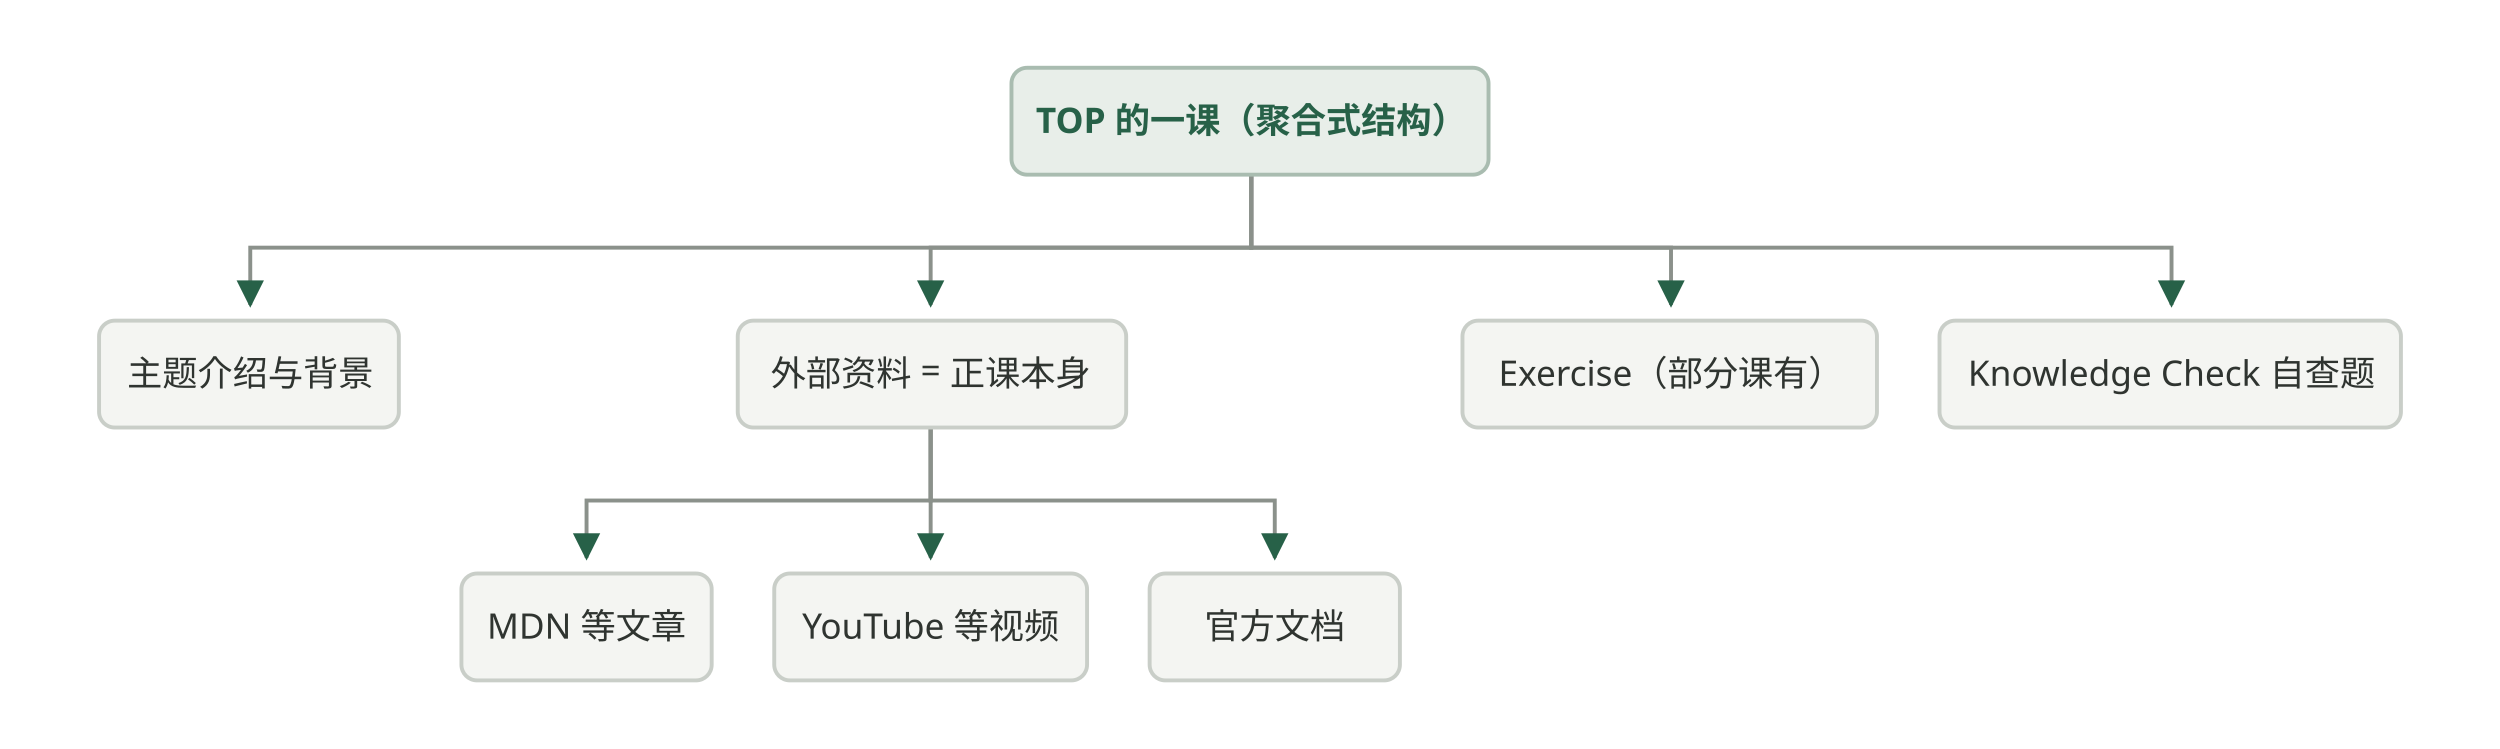
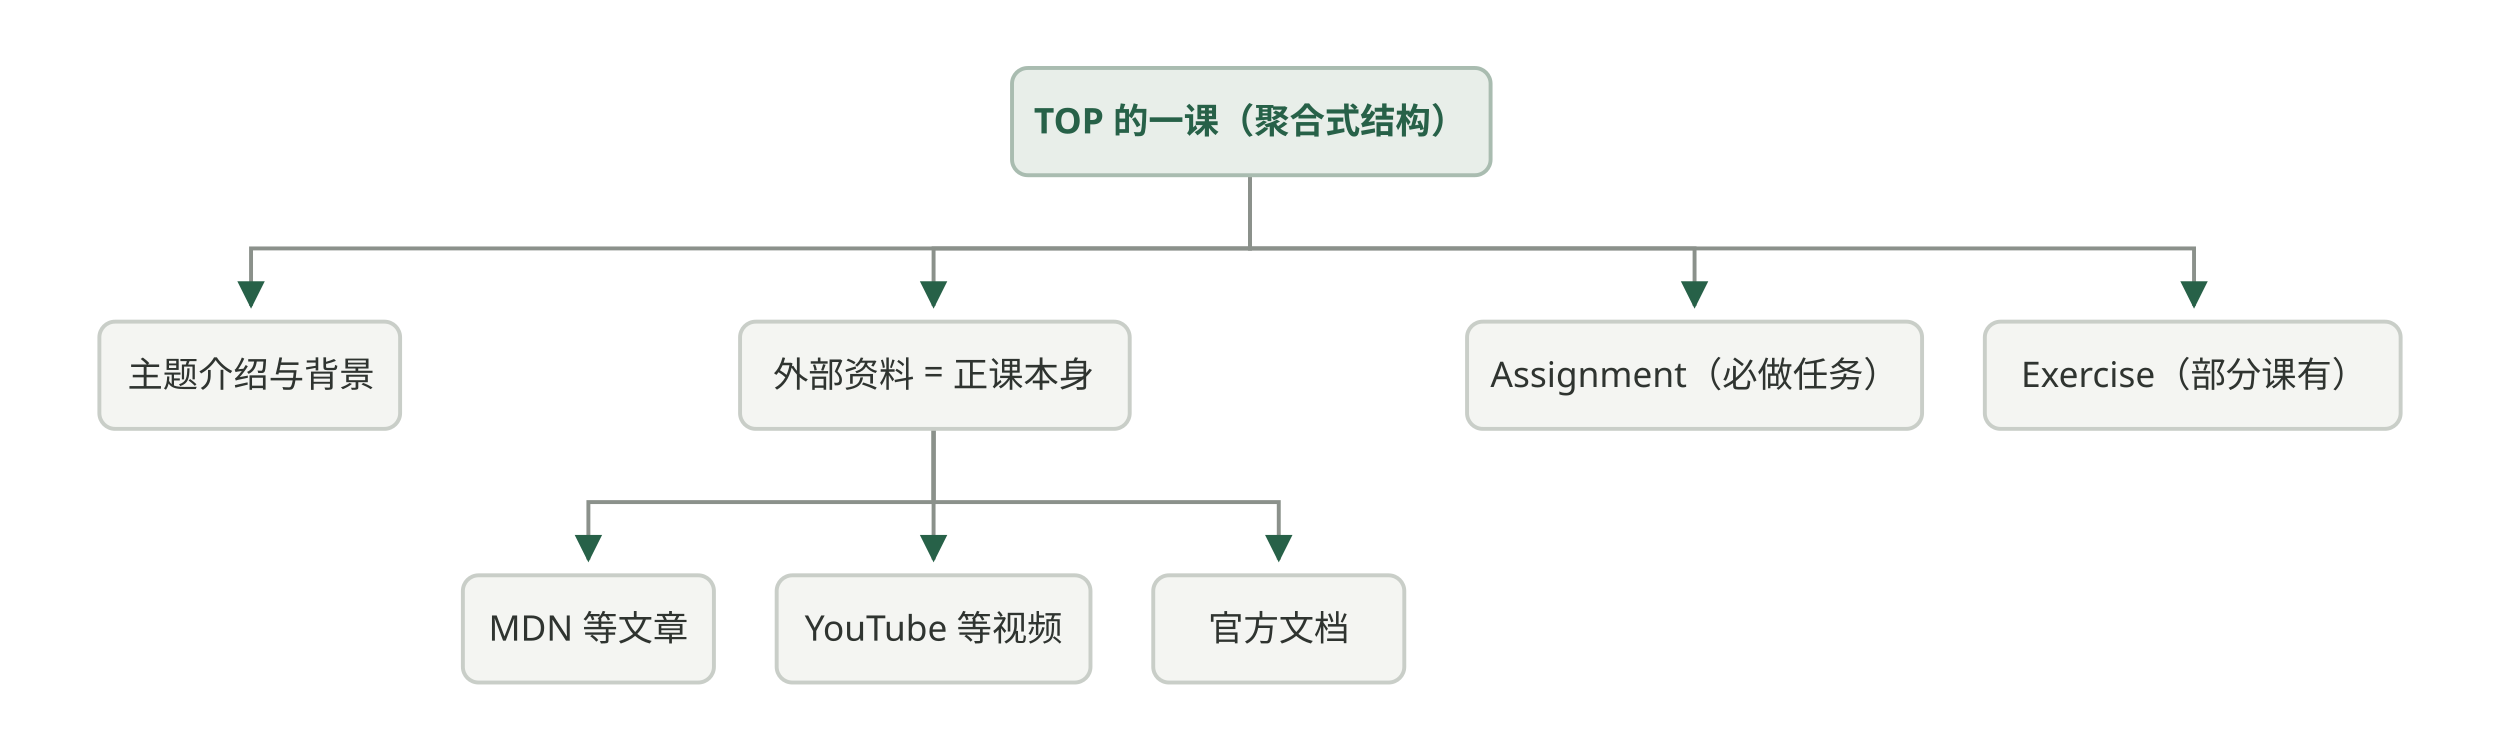
- <svg xmlns="http://www.w3.org/2000/svg" width="959" height="287" viewBox="0 0 959 287" role="img" aria-labelledby="t-lesson-structure-tree d-lesson-structure-tree">
+ <svg xmlns="http://www.w3.org/2000/svg" width="956" height="287" viewBox="0 0 956 287" role="img" aria-labelledby="t-lesson-structure-tree d-lesson-structure-tree">
  <defs>
    <marker id="arr" viewBox="0 0 10 10" refX="9" refY="5" markerWidth="7" markerHeight="7" orient="auto-start-reverse">
      <path d="M0,0 L10,5 L0,10 z" fill="#276148" />
    </marker>
    <marker id="arrm" viewBox="0 0 10 10" refX="9" refY="5" markerWidth="7" markerHeight="7" orient="auto-start-reverse">
      <path d="M0,0 L10,5 L0,10 z" fill="#68706a" />
    </marker>
  </defs>
  <style>
    text { font-family: "PingFang SC", "Microsoft YaHei", system-ui, sans-serif; fill: #2f3430; }
    .h { font-size: 15px; font-weight: 700; }
    .hb { font-size: 13.5px; font-weight: 700; fill: #276148; }
    .b { font-size: 13.5px; }
    .s { font-size: 12.5px; fill: #68706a; }
    .box { fill: #f4f5f2; stroke: #c9cec8; stroke-width: 1.5; }
    .accentbox { fill: #e8eee9; stroke: #a9bcb0; stroke-width: 1.5; }
    .head { fill: #e8eee9; stroke: #276148; stroke-width: 1.5; }
    .chip { fill: #fbfbfa; stroke: #c9cec8; stroke-width: 1.25; }
    .note { fill: #f4f5f2; stroke: #c9cec8; stroke-width: 1.5; }
    .edge { stroke: #276148; stroke-width: 2; fill: none; }
    .dash { stroke: #68706a; stroke-width: 2; fill: none; stroke-dasharray: 5 5; }
    .life { stroke: #c9cec8; stroke-width: 1.5; stroke-dasharray: 5 5; fill: none; }
    .spoke { stroke: #8b918b; stroke-width: 1.5; fill: none; }
    .divider { stroke: #c9cec8; stroke-width: 1.5; fill: none; }
    .outline { fill: none; stroke: #c9cec8; stroke-width: 1.5; }
  </style>
-   <path class="spoke" d="M480,67 L480,95 L96,95 L96,117" marker-end="url(#arr)" />
-   <path class="spoke" d="M480,67 L480,95 L357,95 L357,117" marker-end="url(#arr)" />
-   <path class="spoke" d="M480,67 L480,95 L641,95 L641,117" marker-end="url(#arr)" />
-   <path class="spoke" d="M480,67 L480,95 L833,95 L833,117" marker-end="url(#arr)" />
-   <rect class="accentbox" x="388" y="26" width="183" height="41" rx="6" />
-   <text class="hb" x="480" y="51" text-anchor="middle">
-     <tspan x="480">TOP 的一课（聚合式结构）</tspan>
+   <path class="spoke" d="M478,67 L478,95 L96,95 L96,117" marker-end="url(#arr)" />
+   <path class="spoke" d="M478,67 L478,95 L357,95 L357,117" marker-end="url(#arr)" />
+   <path class="spoke" d="M478,67 L478,95 L648,95 L648,117" marker-end="url(#arr)" />
+   <path class="spoke" d="M478,67 L478,95 L839,95 L839,117" marker-end="url(#arr)" />
+   <rect class="accentbox" x="387" y="26" width="183" height="41" rx="6" />
+   <text class="hb" x="478" y="51" text-anchor="middle">
+     <tspan x="478">TOP 的一课（聚合式结构）</tspan>
  </text>
  <rect class="box" x="38" y="123" width="115" height="41" rx="6" />
  <text class="b" x="96" y="148" text-anchor="middle">
    <tspan x="96">主题介绍与背景</tspan>
  </text>
  <path class="spoke" d="M357,164 L357,192 L225,192 L225,214" marker-end="url(#arr)" />
  <path class="spoke" d="M357,164 L357,192 L357,192 L357,214" marker-end="url(#arr)" />
  <path class="spoke" d="M357,164 L357,192 L489,192 L489,214" marker-end="url(#arr)" />
  <rect class="box" x="283" y="123" width="149" height="41" rx="6" />
  <text class="b" x="357" y="148" text-anchor="middle">
    <tspan x="357">外部资料 = 正课本身</tspan>
  </text>
  <rect class="box" x="177" y="220" width="96" height="41" rx="6" />
  <text class="b" x="225" y="245" text-anchor="middle">
    <tspan x="225">MDN 等文章</tspan>
  </text>
  <rect class="box" x="297" y="220" width="120" height="41" rx="6" />
  <text class="b" x="357" y="245" text-anchor="middle">
    <tspan x="357">YouTube 等视频</tspan>
  </text>
  <rect class="box" x="441" y="220" width="96" height="41" rx="6" />
  <text class="b" x="489" y="245" text-anchor="middle">
    <tspan x="489">官方文档</tspan>
  </text>
-   <rect class="box" x="561" y="123" width="159" height="41" rx="6" />
-   <text class="b" x="641" y="148" text-anchor="middle">
-     <tspan x="641">Exercise（部分课有）</tspan>
+   <rect class="box" x="561" y="123" width="174" height="41" rx="6" />
+   <text class="b" x="648" y="148" text-anchor="middle">
+     <tspan x="648">Assignment（必做任务）</tspan>
  </text>
-   <rect class="box" x="744" y="123" width="177" height="41" rx="6" />
-   <text class="b" x="833" y="148" text-anchor="middle">
-     <tspan x="833">Knowledge Check 自查题</tspan>
+   <rect class="box" x="759" y="123" width="159" height="41" rx="6" />
+   <text class="b" x="839" y="148" text-anchor="middle">
+     <tspan x="839">Exercise（部分课有）</tspan>
  </text>
</svg>
